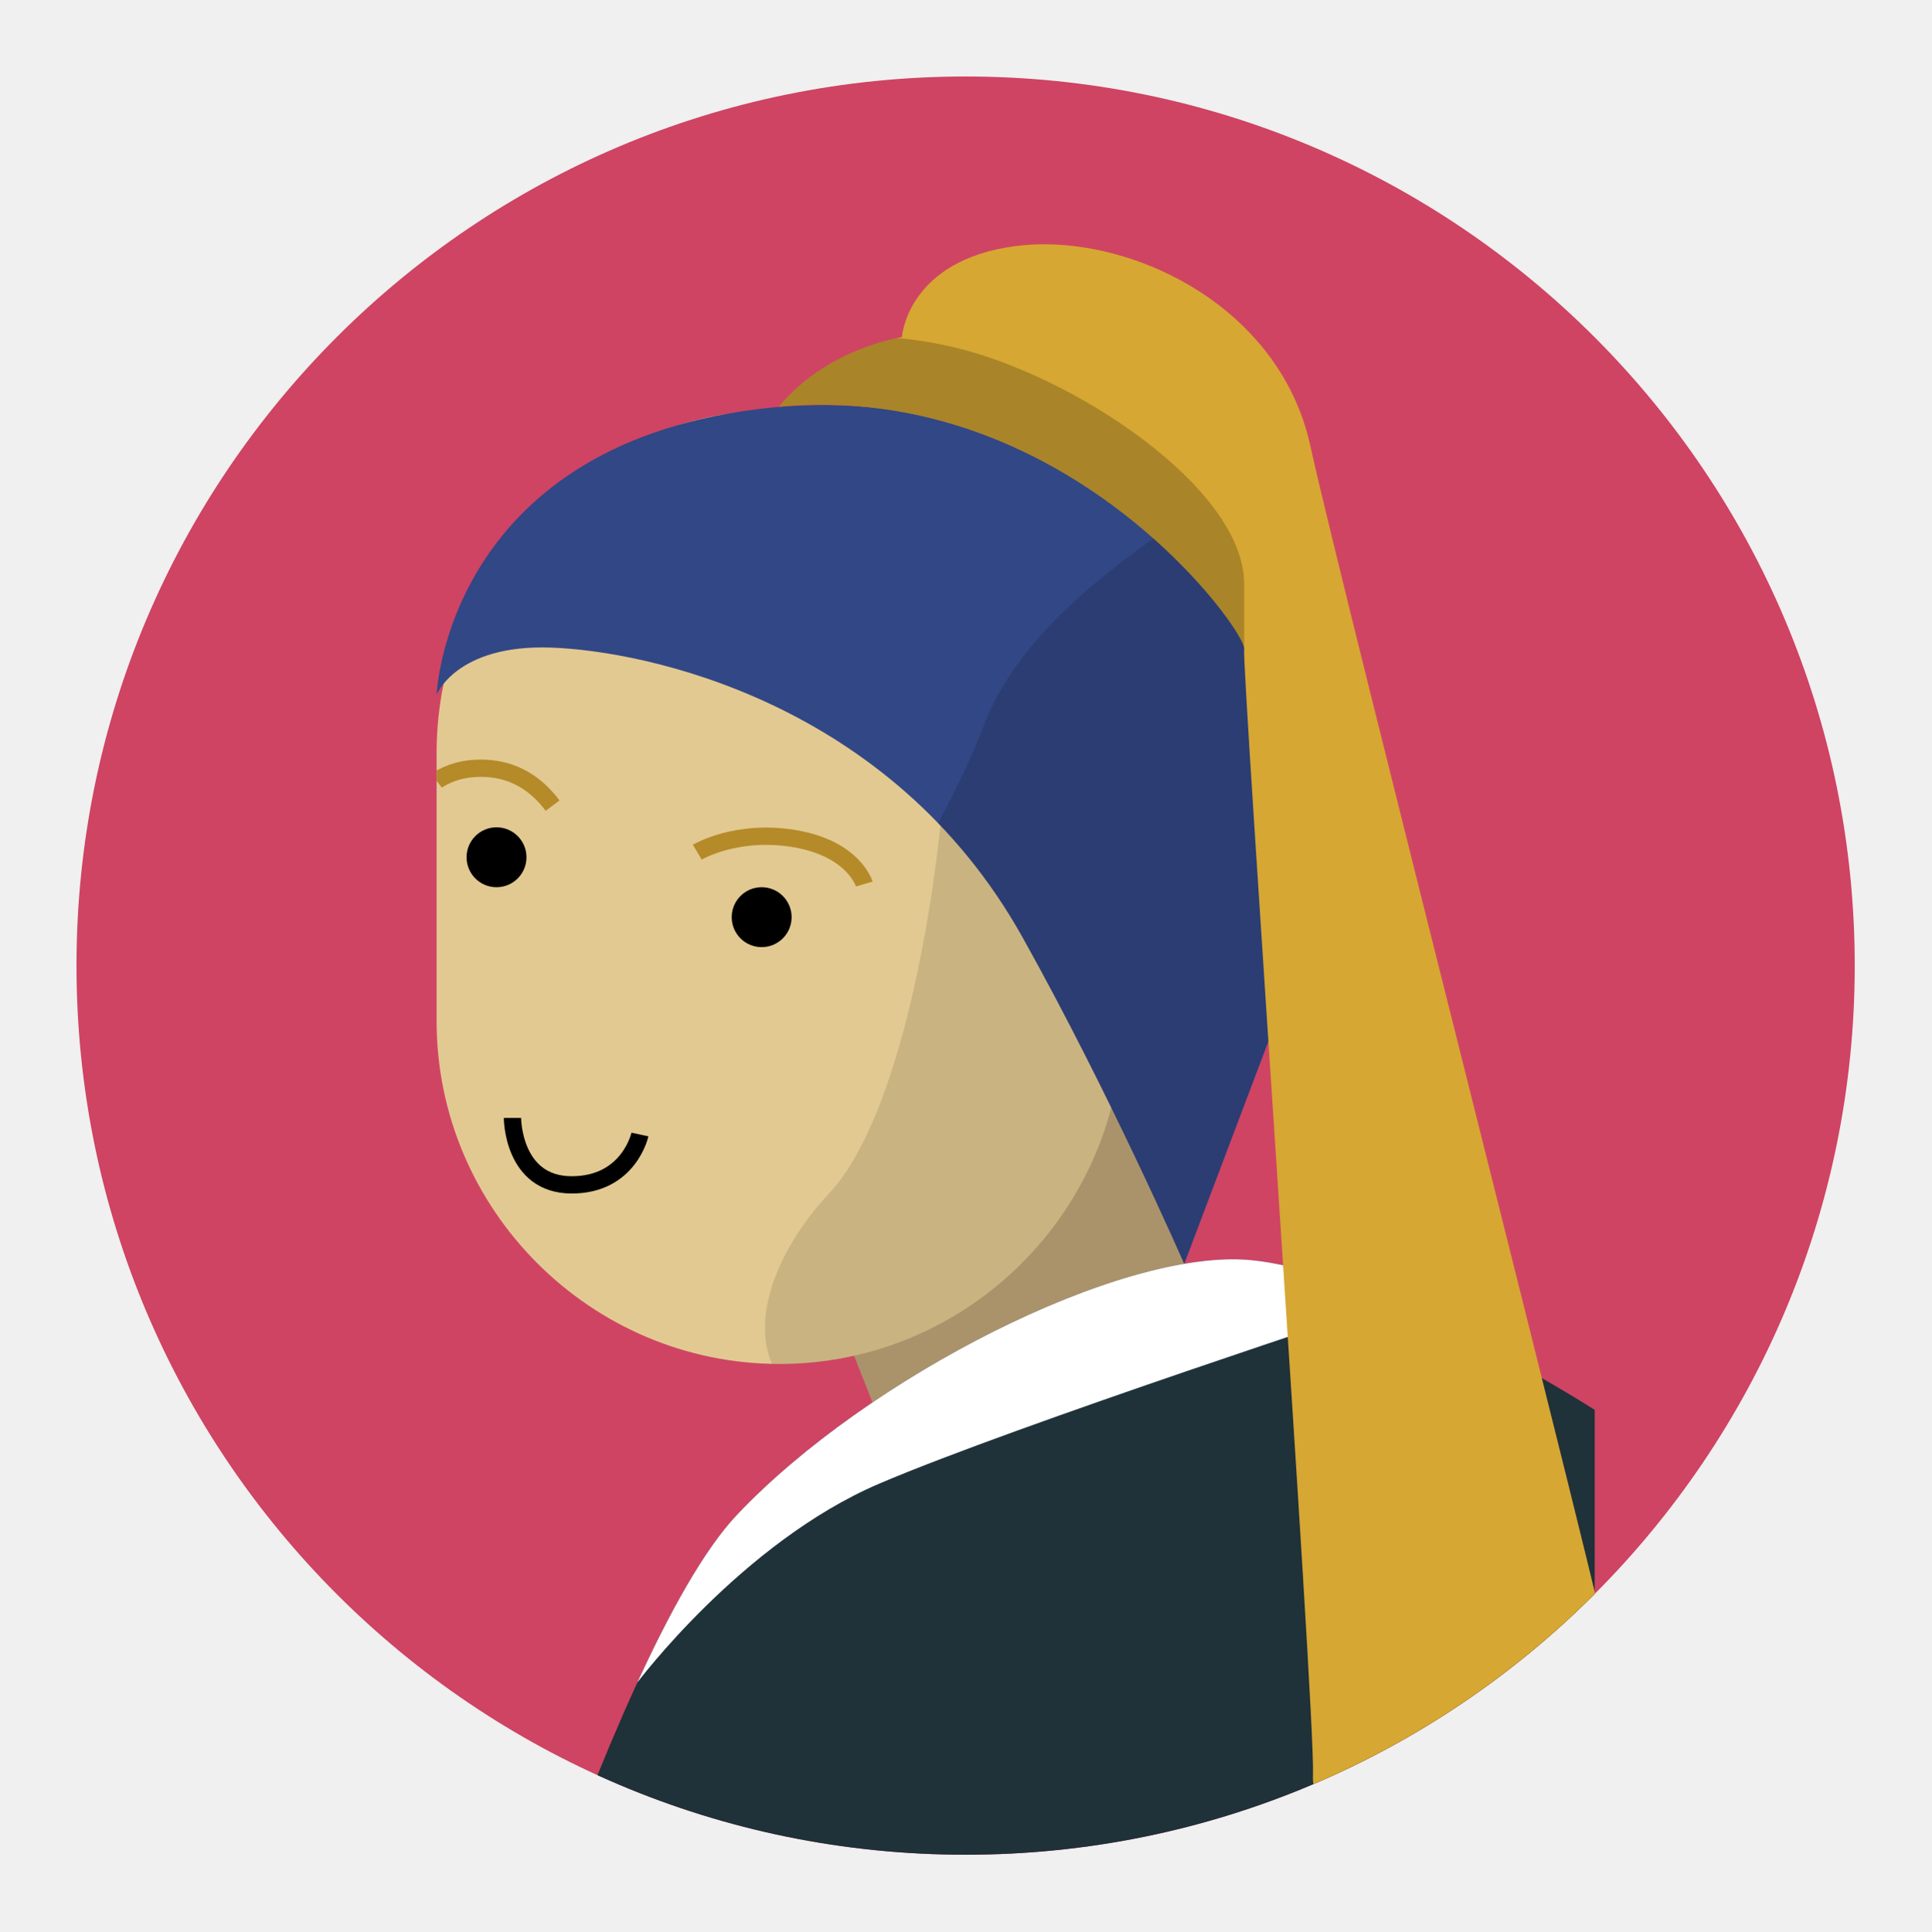
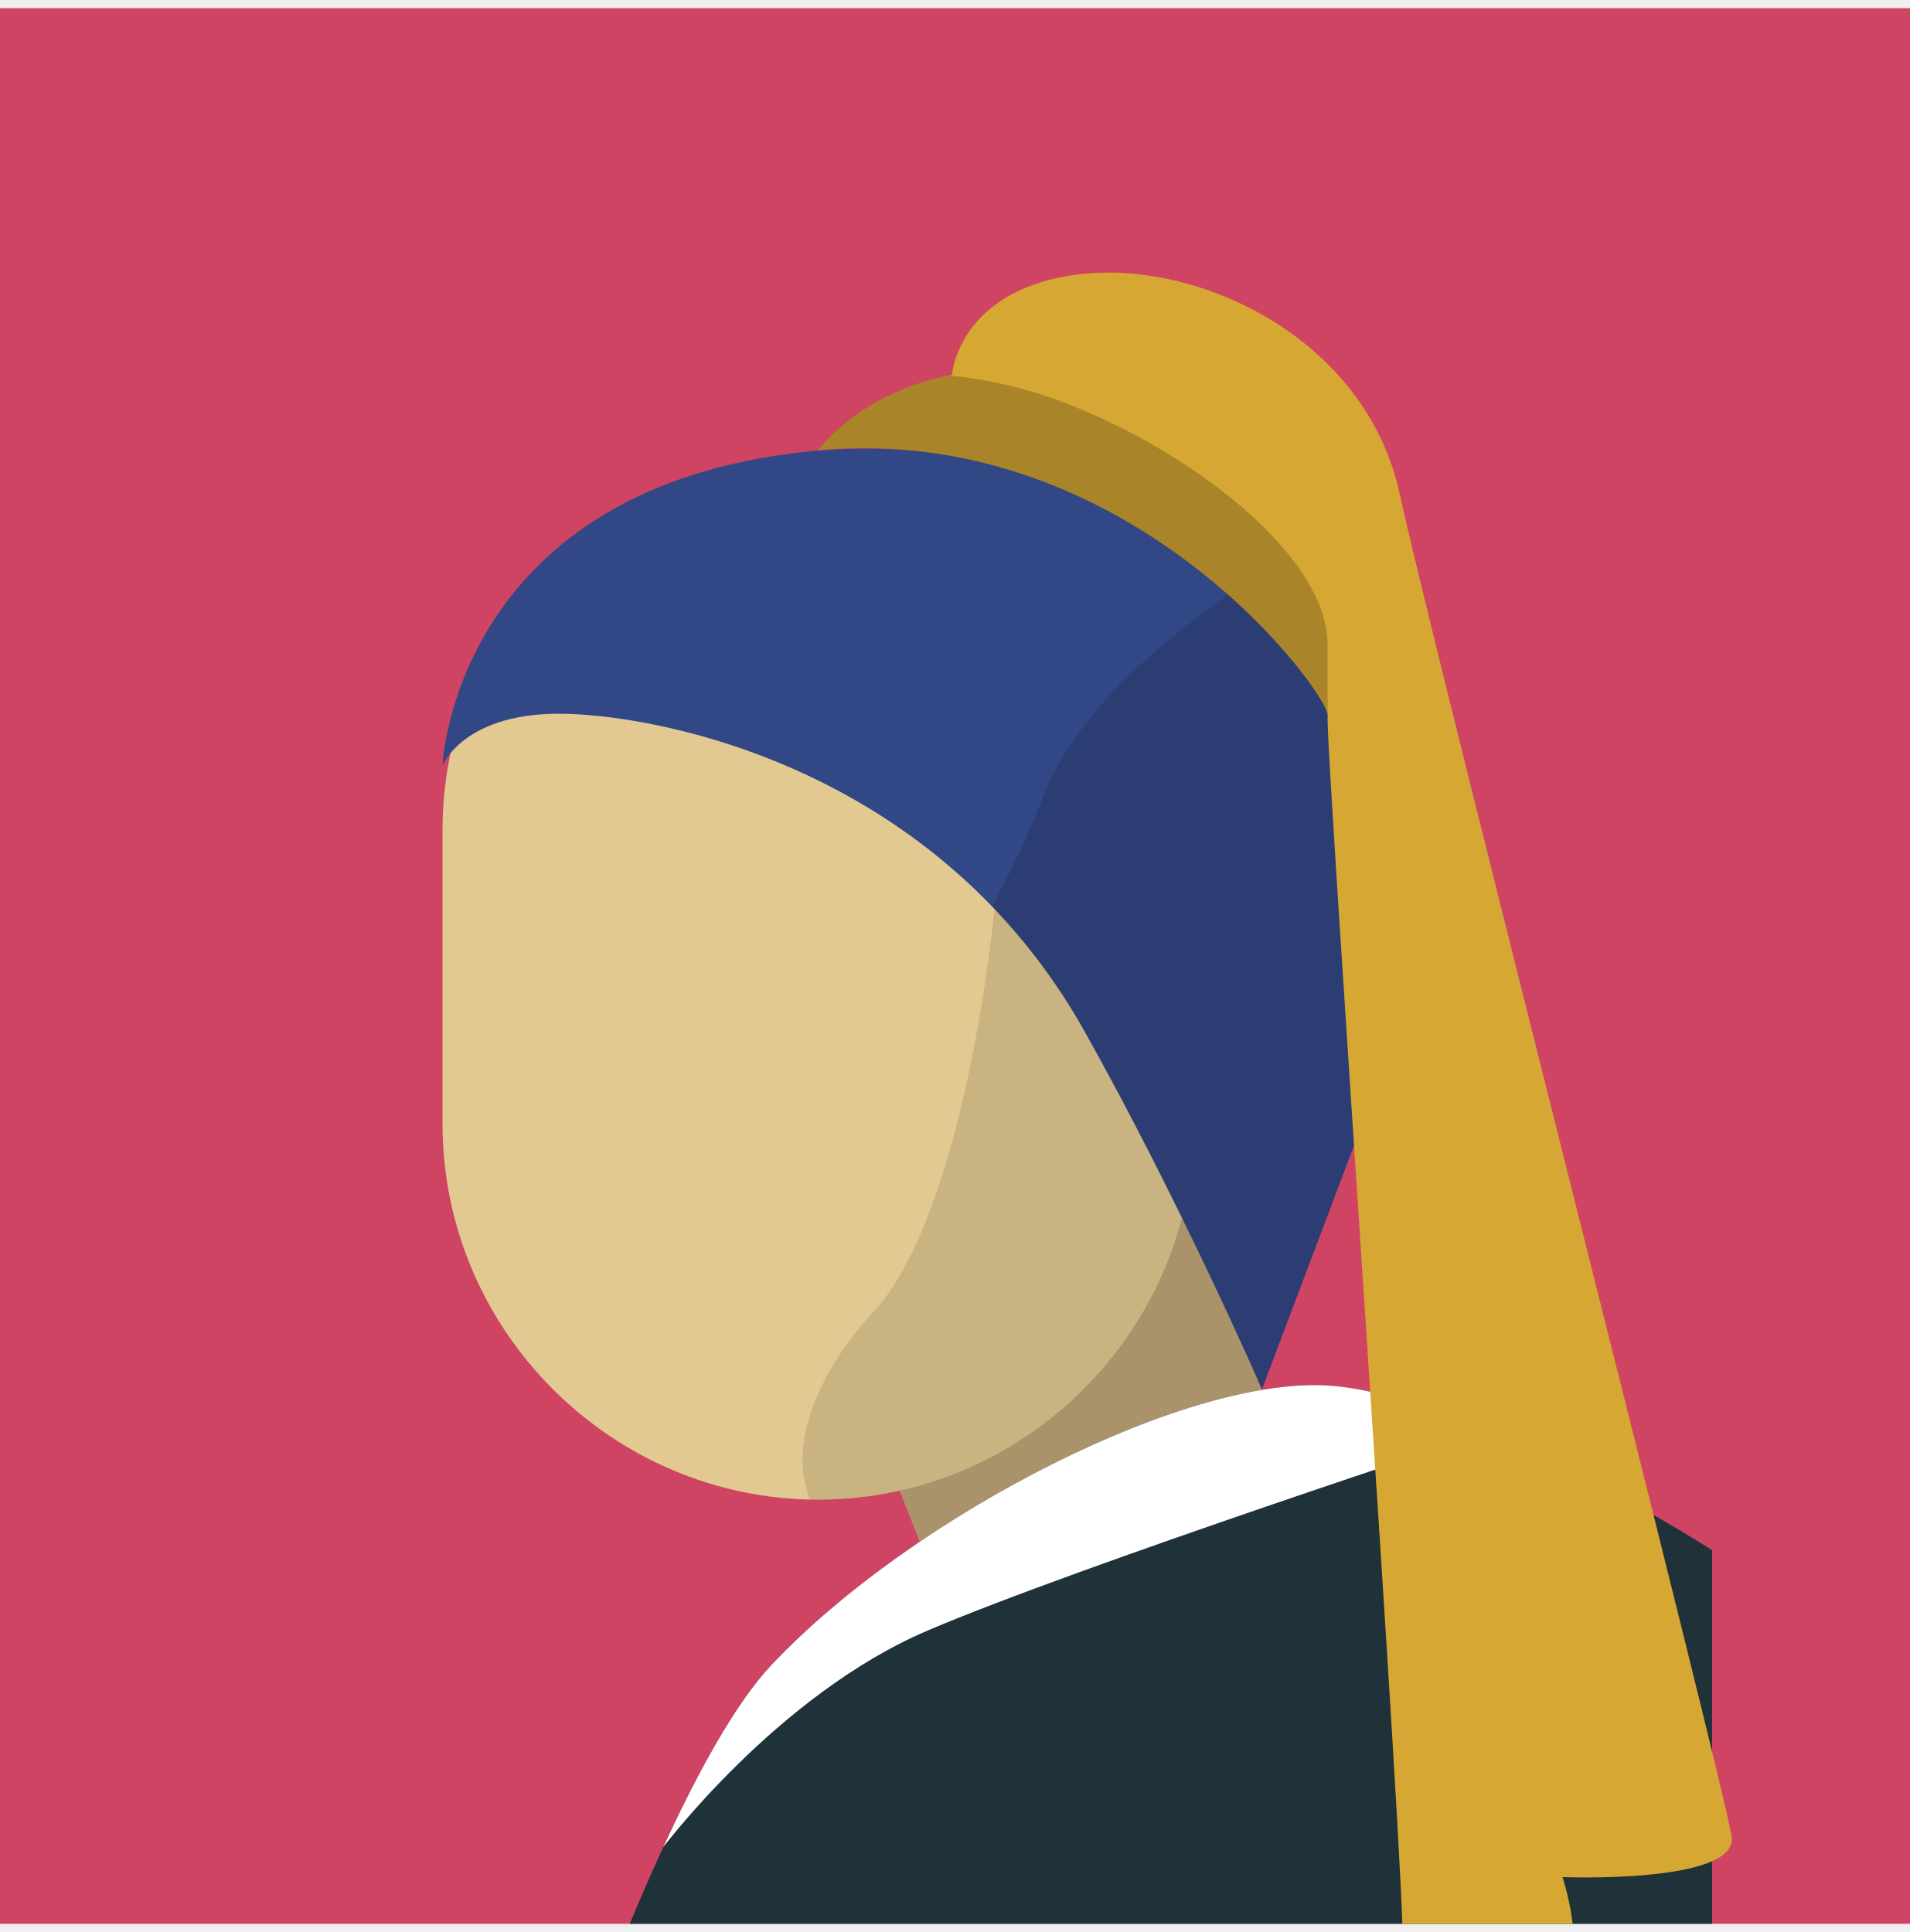
- <svg xmlns="http://www.w3.org/2000/svg" xmlns:xlink="http://www.w3.org/1999/xlink" version="1.1" id="Layer_1" x="0px" y="0px" viewBox="0 0 303 303" style="enable-background:new 0 0 303 303;" xml:space="preserve">
+ <svg xmlns="http://www.w3.org/2000/svg" xmlns:xlink="http://www.w3.org/1999/xlink" version="1.1" id="Layer_1" x="0px" y="0px" viewBox="0 0 302.5 306.1" style="enable-background:new 0 0 302.5 306.1;" xml:space="preserve">
  <style type="text/css">
- 	.st0{clip-path:url(#XMLID_55_);}
- 	.st1{clip-path:url(#XMLID_56_);fill:none;stroke:#0C242D;stroke-width:4;stroke-miterlimit:10;}
- 	.st2{opacity:0.57;clip-path:url(#XMLID_57_);fill:none;stroke:#E2C991;stroke-width:4;stroke-miterlimit:10;}
+ 	.st0{clip-path:url(#XMLID_75_);}
+ 	.st1{clip-path:url(#XMLID_76_);fill:none;stroke:#0C242D;stroke-width:4;stroke-miterlimit:10;}
+ 	.st2{opacity:0.57;clip-path:url(#XMLID_77_);fill:none;stroke:#E2C991;stroke-width:4;stroke-miterlimit:10;}
	.st3{fill:#E2C991;}
	.st4{fill:#D6BB85;}
- 	.st5{fill:none;stroke:#000000;stroke-width:3;stroke-miterlimit:10;}
- 	.st6{opacity:4.000000e-02;}
- 	.st7{fill:#132126;}
- 	.st8{opacity:9.000000e-02;}
- 	.st9{fill:none;stroke:#000000;stroke-width:2;stroke-miterlimit:10;}
- 	.st10{clip-path:url(#XMLID_58_);fill:none;stroke:#0C242D;stroke-width:4;stroke-miterlimit:10;}
- 	.st11{opacity:0.57;clip-path:url(#XMLID_59_);fill:none;stroke:#E2C991;stroke-width:4;stroke-miterlimit:10;}
- 	.st12{fill:#1F3139;}
- 	.st13{opacity:0.1;clip-path:url(#XMLID_60_);}
- 	.st14{opacity:0.1;clip-path:url(#XMLID_61_);}
- 	.st15{fill:none;stroke:#EFAF00;stroke-width:5;stroke-miterlimit:10;}
- 	.st16{fill:#6D5525;}
- 	.st17{fill:#111D21;}
- 	.st18{clip-path:url(#XMLID_62_);}
- 	.st19{opacity:0.1;clip-path:url(#XMLID_63_);}
- 	.st20{opacity:0.1;clip-path:url(#XMLID_64_);}
- 	.st21{fill:#AA936B;}
- 	.st22{opacity:0.11;clip-path:url(#XMLID_65_);}
- 	.st23{clip-path:url(#XMLID_66_);fill:#FFFFFF;}
- 	.st24{opacity:0.14;clip-path:url(#XMLID_67_);}
- 	.st25{fill:none;stroke:#000000;stroke-width:5;stroke-miterlimit:10;}
- 	.st26{opacity:0.21;clip-path:url(#XMLID_68_);}
- 	.st27{clip-path:url(#XMLID_69_);}
- 	.st28{opacity:0.11;clip-path:url(#XMLID_70_);}
- 	.st29{clip-path:url(#XMLID_70_);fill:none;stroke:#B58A28;stroke-width:3;stroke-miterlimit:10;}
- 	.st30{clip-path:url(#XMLID_71_);fill:#FFFFFF;}
- 	.st31{opacity:0.14;clip-path:url(#XMLID_72_);}
- 	.st32{opacity:0.21;clip-path:url(#XMLID_73_);}
- 	.st33{clip-path:url(#XMLID_69_);fill:none;stroke:#B58A28;stroke-width:3;stroke-miterlimit:10;}
- 	.st34{fill:#CEB382;}
- 	.st35{clip-path:url(#XMLID_74_);fill:#D94700;}
- 	.st36{fill:#4E9687;}
- 	.st37{fill:none;stroke:#4E9687;stroke-width:2;stroke-miterlimit:10;}
- 	.st38{clip-path:url(#XMLID_75_);}
- 	.st39{clip-path:url(#XMLID_76_);fill:#D94700;}
- 	.st40{opacity:4.000000e-02;clip-path:url(#XMLID_75_);}
- 	.st41{fill:#B55515;}
- 	.st42{opacity:0.2;clip-path:url(#XMLID_77_);}
- 	.st43{fill:#FFFFFF;}
- 	.st44{fill:none;stroke:#000000;stroke-width:6;stroke-miterlimit:10;}
- 	.st45{clip-path:url(#XMLID_78_);}
- 	.st46{opacity:0.2;clip-path:url(#XMLID_79_);}
- 	.st47{clip-path:url(#XMLID_80_);fill:#B55515;}
- 	.st48{fill:none;stroke:#B55515;stroke-width:3;stroke-miterlimit:10;}
- 	.st49{opacity:4.000000e-02;clip-path:url(#XMLID_78_);}
- 	.st50{opacity:0.12;clip-path:url(#XMLID_81_);}
- 	.st51{opacity:0.24;clip-path:url(#XMLID_81_);}
- 	.st52{opacity:0.11;clip-path:url(#XMLID_82_);}
- 	.st53{fill:none;stroke:#FF2400;stroke-width:6;stroke-miterlimit:10;}
- 	.st54{opacity:0.12;clip-path:url(#XMLID_83_);}
- 	.st55{fill:#B6D4E3;}
- 	.st56{clip-path:url(#XMLID_84_);}
- 	.st57{opacity:0.12;clip-path:url(#XMLID_85_);}
- 	.st58{opacity:0.24;clip-path:url(#XMLID_85_);}
- 	.st59{opacity:0.11;clip-path:url(#XMLID_86_);}
- 	.st60{opacity:0.12;clip-path:url(#XMLID_87_);}
- 	.st61{fill:#89CEE8;}
- 	.st62{opacity:4.000000e-02;clip-path:url(#XMLID_84_);}
- 	.st63{clip-path:url(#XMLID_88_);}
- 	.st64{opacity:0.1;clip-path:url(#XMLID_89_);}
- 	.st65{opacity:0.1;clip-path:url(#XMLID_90_);}
- 	.st66{fill:none;stroke:#EFAF00;stroke-width:4.534;stroke-miterlimit:10;}
- 	.st67{clip-path:url(#XMLID_91_);}
- 	.st68{opacity:0.11;clip-path:url(#XMLID_92_);}
- 	.st69{clip-path:url(#XMLID_92_);fill:none;stroke:#B58A28;stroke-width:2.712;stroke-miterlimit:10;}
- 	.st70{clip-path:url(#XMLID_93_);fill:#FFFFFF;}
- 	.st71{opacity:0.14;clip-path:url(#XMLID_94_);}
- 	.st72{fill:none;stroke:#000000;stroke-width:2.712;stroke-miterlimit:10;}
- 	.st73{opacity:0.21;clip-path:url(#XMLID_95_);}
- 	.st74{clip-path:url(#XMLID_91_);fill:none;stroke:#B58A28;stroke-width:2.712;stroke-miterlimit:10;}
- 	.st75{clip-path:url(#XMLID_96_);}
- 	.st76{clip-path:url(#XMLID_97_);fill:none;stroke:#0C242D;stroke-width:3.627;stroke-miterlimit:10;}
- 	.st77{opacity:0.57;clip-path:url(#XMLID_98_);fill:none;stroke:#E2C991;stroke-width:3.627;stroke-miterlimit:10;}
- 	.st78{fill:none;stroke:#000000;stroke-width:2.72;stroke-miterlimit:10;}
- 	.st79{fill:none;stroke:#000000;stroke-width:1.813;stroke-miterlimit:10;}
- 	.st80{clip-path:url(#XMLID_99_);}
- 	.st81{clip-path:url(#XMLID_100_);fill:#D94700;}
- 	.st82{fill:none;stroke:#4E9687;stroke-width:1.817;stroke-miterlimit:10;}
- 	.st83{opacity:4.000000e-02;clip-path:url(#XMLID_99_);}
- 	.st84{clip-path:url(#XMLID_101_);}
- 	.st85{opacity:0.2;clip-path:url(#XMLID_102_);}
- 	.st86{clip-path:url(#XMLID_103_);fill:#B55515;}
- 	.st87{fill:none;stroke:#000000;stroke-width:5.429;stroke-miterlimit:10;}
- 	.st88{fill:none;stroke:#B55515;stroke-width:2.715;stroke-miterlimit:10;}
- 	.st89{opacity:4.000000e-02;clip-path:url(#XMLID_101_);}
- 	.st90{clip-path:url(#XMLID_104_);}
- 	.st91{opacity:0.12;clip-path:url(#XMLID_105_);}
- 	.st92{opacity:0.24;clip-path:url(#XMLID_105_);}
- 	.st93{opacity:0.11;clip-path:url(#XMLID_106_);}
- 	.st94{fill:none;stroke:#000000;stroke-width:2.711;stroke-miterlimit:10;}
- 	.st95{fill:none;stroke:#FF2400;stroke-width:5.423;stroke-miterlimit:10;}
- 	.st96{opacity:0.12;clip-path:url(#XMLID_107_);}
- 	.st97{opacity:4.000000e-02;clip-path:url(#XMLID_104_);}
+ 	.st5{opacity:4.000000e-02;}
+ 	.st6{fill:#132126;}
+ 	.st7{opacity:9.000000e-02;}
+ 	.st8{clip-path:url(#XMLID_78_);}
+ 	.st9{clip-path:url(#XMLID_79_);fill:none;stroke:#0C242D;stroke-width:4;stroke-miterlimit:10;}
+ 	.st10{opacity:0.57;clip-path:url(#XMLID_80_);fill:none;stroke:#E2C991;stroke-width:4;stroke-miterlimit:10;}
+ 	.st11{fill:none;stroke:#000000;stroke-width:3;stroke-miterlimit:10;}
+ 	.st12{fill:none;stroke:#000000;stroke-width:2;stroke-miterlimit:10;}
+ 	.st13{clip-path:url(#XMLID_81_);fill:none;stroke:#0C242D;stroke-width:4;stroke-miterlimit:10;}
+ 	.st14{opacity:0.57;clip-path:url(#XMLID_82_);fill:none;stroke:#E2C991;stroke-width:4;stroke-miterlimit:10;}
+ 	.st15{fill:#1F3139;}
+ 	.st16{opacity:0.1;clip-path:url(#XMLID_83_);}
+ 	.st17{opacity:0.1;clip-path:url(#XMLID_84_);}
+ 	.st18{fill:none;stroke:#EFAF00;stroke-width:5;stroke-miterlimit:10;}
+ 	.st19{fill:#6D5525;}
+ 	.st20{fill:#111D21;}
+ 	.st21{clip-path:url(#XMLID_85_);}
+ 	.st22{opacity:0.1;clip-path:url(#XMLID_86_);}
+ 	.st23{opacity:0.1;clip-path:url(#XMLID_87_);}
+ 	.st24{fill:#AA936B;}
+ 	.st25{opacity:0.11;clip-path:url(#XMLID_88_);}
+ 	.st26{clip-path:url(#XMLID_89_);fill:#FFFFFF;}
+ 	.st27{opacity:0.14;clip-path:url(#XMLID_90_);}
+ 	.st28{fill:none;stroke:#000000;stroke-width:5;stroke-miterlimit:10;}
+ 	.st29{opacity:0.21;clip-path:url(#XMLID_91_);}
+ 	.st30{clip-path:url(#XMLID_92_);}
+ 	.st31{opacity:0.11;clip-path:url(#XMLID_93_);}
+ 	.st32{clip-path:url(#XMLID_93_);fill:none;stroke:#B58A28;stroke-width:3;stroke-miterlimit:10;}
+ 	.st33{clip-path:url(#XMLID_94_);fill:#FFFFFF;}
+ 	.st34{opacity:0.14;clip-path:url(#XMLID_95_);}
+ 	.st35{opacity:0.21;clip-path:url(#XMLID_96_);}
+ 	.st36{clip-path:url(#XMLID_92_);fill:none;stroke:#B58A28;stroke-width:3;stroke-miterlimit:10;}
+ 	.st37{fill:#CEB382;}
+ 	.st38{clip-path:url(#XMLID_97_);fill:#D94700;}
+ 	.st39{fill:#4E9687;}
+ 	.st40{fill:none;stroke:#4E9687;stroke-width:2;stroke-miterlimit:10;}
+ 	.st41{clip-path:url(#XMLID_98_);}
+ 	.st42{clip-path:url(#XMLID_99_);fill:#D94700;}
+ 	.st43{opacity:4.000000e-02;clip-path:url(#XMLID_98_);}
+ 	.st44{fill:#B55515;}
+ 	.st45{opacity:0.2;clip-path:url(#XMLID_100_);}
+ 	.st46{fill:#FFFFFF;}
+ 	.st47{fill:none;stroke:#000000;stroke-width:6;stroke-miterlimit:10;}
+ 	.st48{clip-path:url(#XMLID_101_);}
+ 	.st49{opacity:0.2;clip-path:url(#XMLID_102_);}
+ 	.st50{clip-path:url(#XMLID_103_);fill:#B55515;}
+ 	.st51{fill:none;stroke:#B55515;stroke-width:3;stroke-miterlimit:10;}
+ 	.st52{opacity:4.000000e-02;clip-path:url(#XMLID_101_);}
+ 	.st53{opacity:0.12;clip-path:url(#XMLID_104_);}
+ 	.st54{opacity:0.24;clip-path:url(#XMLID_104_);}
+ 	.st55{opacity:0.11;clip-path:url(#XMLID_105_);}
+ 	.st56{fill:none;stroke:#FF2400;stroke-width:6;stroke-miterlimit:10;}
+ 	.st57{opacity:0.12;clip-path:url(#XMLID_106_);}
+ 	.st58{fill:#B6D4E3;}
+ 	.st59{clip-path:url(#XMLID_107_);}
+ 	.st60{opacity:0.12;clip-path:url(#XMLID_108_);}
+ 	.st61{opacity:0.24;clip-path:url(#XMLID_108_);}
+ 	.st62{opacity:0.11;clip-path:url(#XMLID_109_);}
+ 	.st63{opacity:0.12;clip-path:url(#XMLID_110_);}
+ 	.st64{fill:#89CEE8;}
+ 	.st65{opacity:4.000000e-02;clip-path:url(#XMLID_107_);}
+ 	.st66{clip-path:url(#XMLID_111_);}
+ 	.st67{clip-path:url(#XMLID_112_);fill:none;stroke:#0C242D;stroke-width:4;stroke-miterlimit:10;}
+ 	.st68{opacity:0.57;clip-path:url(#XMLID_113_);fill:none;stroke:#E2C991;stroke-width:4;stroke-miterlimit:10;}
+ 	.st69{clip-path:url(#XMLID_114_);}
+ 	.st70{opacity:0.1;clip-path:url(#XMLID_115_);}
+ 	.st71{opacity:0.1;clip-path:url(#XMLID_116_);}
+ 	.st72{clip-path:url(#XMLID_117_);}
+ 	.st73{opacity:0.11;clip-path:url(#XMLID_118_);}
+ 	.st74{clip-path:url(#XMLID_119_);fill:#FFFFFF;}
+ 	.st75{opacity:0.14;clip-path:url(#XMLID_120_);}
+ 	.st76{opacity:0.21;clip-path:url(#XMLID_121_);}
+ 	.st77{clip-path:url(#XMLID_122_);}
+ 	.st78{clip-path:url(#XMLID_123_);fill:#D94700;}
+ 	.st79{opacity:4.000000e-02;clip-path:url(#XMLID_122_);}
+ 	.st80{clip-path:url(#XMLID_124_);}
+ 	.st81{clip-path:url(#XMLID_125_);fill:#D94700;}
+ 	.st82{opacity:4.000000e-02;clip-path:url(#XMLID_124_);}
+ 	.st83{clip-path:url(#XMLID_126_);}
+ 	.st84{opacity:0.2;clip-path:url(#XMLID_127_);}
+ 	.st85{clip-path:url(#XMLID_128_);fill:#B55515;}
+ 	.st86{fill:none;stroke:#E2C991;stroke-width:3;stroke-miterlimit:10;}
+ 	.st87{opacity:4.000000e-02;clip-path:url(#XMLID_126_);}
+ 	.st88{clip-path:url(#XMLID_129_);}
+ 	.st89{opacity:0.2;clip-path:url(#XMLID_130_);}
+ 	.st90{clip-path:url(#XMLID_131_);fill:#B55515;}
+ 	.st91{opacity:4.000000e-02;clip-path:url(#XMLID_129_);}
+ 	.st92{clip-path:url(#XMLID_132_);}
+ 	.st93{opacity:0.12;clip-path:url(#XMLID_133_);}
+ 	.st94{opacity:0.24;clip-path:url(#XMLID_133_);}
+ 	.st95{opacity:0.11;clip-path:url(#XMLID_134_);}
+ 	.st96{opacity:0.12;clip-path:url(#XMLID_135_);}
+ 	.st97{opacity:4.000000e-02;clip-path:url(#XMLID_132_);}
+ 	.st98{clip-path:url(#XMLID_136_);}
+ 	.st99{opacity:0.12;clip-path:url(#XMLID_137_);}
+ 	.st100{opacity:0.24;clip-path:url(#XMLID_137_);}
+ 	.st101{opacity:0.11;clip-path:url(#XMLID_138_);}
+ 	.st102{opacity:0.12;clip-path:url(#XMLID_139_);}
+ 	.st103{opacity:4.000000e-02;clip-path:url(#XMLID_136_);}
+ 	.st104{clip-path:url(#XMLID_140_);}
+ 	.st105{opacity:0.1;clip-path:url(#XMLID_141_);}
+ 	.st106{opacity:0.1;clip-path:url(#XMLID_142_);}
+ 	.st107{clip-path:url(#XMLID_143_);}
+ 	.st108{opacity:0.11;clip-path:url(#XMLID_144_);}
+ 	.st109{clip-path:url(#XMLID_145_);fill:#FFFFFF;}
+ 	.st110{opacity:0.14;clip-path:url(#XMLID_146_);}
+ 	.st111{opacity:0.21;clip-path:url(#XMLID_147_);}
</style>
  <g>
    <defs>
-       <circle id="XMLID_34_" cx="151.5" cy="151.5" r="139.5" />
+       <rect id="XMLID_58_" y="1.3" width="303.5" height="303.5" />
    </defs>
-     <use xlink:href="#XMLID_34_" style="overflow:visible;fill:#CF4463;" />
-     <clipPath id="XMLID_55_">
-       <use xlink:href="#XMLID_34_" style="overflow:visible;" />
+     <use xlink:href="#XMLID_58_" style="overflow:visible;fill:#CF4463;" />
+     <clipPath id="XMLID_75_">
+       <use xlink:href="#XMLID_58_" style="overflow:visible;" />
    </clipPath>
    <g class="st0">
-       <rect x="132.3" y="171" transform="matrix(0.93 -0.3676 0.3676 0.93 -63.605 72.7058)" class="st21" width="53.5" height="64.6" />
+       <rect x="140.6" y="190" transform="matrix(0.93 -0.3676 0.3676 0.93 -71.0599 78.3924)" class="st24" width="59.2" height="71.4" />
      <g>
        <defs>
-           <path id="XMLID_41_" d="M122.3,214L122.3,214c-29.6,0-53.8-24.2-53.8-53.8v-42.1c0-29.6,24.2-53.8,53.8-53.8h0      c29.6,0,53.8,24.2,53.8,53.8v42.1C176.1,189.8,151.9,214,122.3,214z" />
+           <path id="XMLID_70_" d="M129.6,237.6L129.6,237.6c-32.7,0-59.5-26.8-59.5-59.5v-46.6c0-32.7,26.8-59.5,59.5-59.5h0      c32.7,0,59.5,26.8,59.5,59.5v46.6C189.1,210.8,162.3,237.6,129.6,237.6z" />
        </defs>
-         <use xlink:href="#XMLID_41_" style="overflow:visible;fill:#E2C991;" />
-         <clipPath id="XMLID_56_">
-           <use xlink:href="#XMLID_41_" style="overflow:visible;" />
+         <use xlink:href="#XMLID_70_" style="overflow:visible;fill:#E2C991;" />
+         <clipPath id="XMLID_76_">
+           <use xlink:href="#XMLID_70_" style="overflow:visible;" />
        </clipPath>
-         <path style="opacity:0.11;clip-path:url(#XMLID_56_);" d="M104.6,39c0,0,44.9,23.3,44.7,60.3s-7.7,75.6-19.1,87.8     c-11.4,12.2-14.3,27.3-3.2,32.8c11.1,5.5,60.7-37,60.7-86.7C187.8,67.1,104.6,39,104.6,39z" />
-         <path style="clip-path:url(#XMLID_56_);fill:none;stroke:#B58A28;stroke-width:2.712;stroke-miterlimit:10;" d="M86.7,126.4     c-4.2-5.6-9.3-6.1-12.7-5.8c-3.4,0.3-5.5,1.9-5.5,1.9" />
+         <path style="opacity:0.11;clip-path:url(#XMLID_76_);" d="M110.1,44c0,0,49.7,25.8,49.4,66.7s-8.5,83.6-21.1,97.1     s-15.8,30.2-3.6,36.3c12.2,6.1,67.1-40.9,67.2-95.9C202,75,110.1,44,110.1,44z" />
      </g>
      <g>
        <defs>
-           <path id="XMLID_40_" d="M68.5,352.6c0,0,26.7-93.3,47.1-114.9s60.3-41.9,80.6-40s54,23.5,54,23.5v131.4H68.5z" />
+           <path id="XMLID_61_" d="M70.1,390.9c0,0,29.6-103.2,52.1-127.1c22.5-23.9,66.7-46.4,89.2-44.2c22.5,2.1,59.8,26,59.8,26v145.4      H70.1z" />
        </defs>
-         <use xlink:href="#XMLID_40_" style="overflow:visible;fill:#1F3139;" />
-         <clipPath id="XMLID_57_">
-           <use xlink:href="#XMLID_40_" style="overflow:visible;" />
+         <use xlink:href="#XMLID_61_" style="overflow:visible;fill:#1F3139;" />
+         <clipPath id="XMLID_77_">
+           <use xlink:href="#XMLID_61_" style="overflow:visible;" />
        </clipPath>
-         <path style="clip-path:url(#XMLID_57_);fill:#FFFFFF;" d="M99.9,264.1c0,0,16.5-22.1,38-31.3s80.9-28.6,80.9-28.6l-26.3-20.8     l-43.1,17.4l-49.5,32V264.1z" />
+         <path style="clip-path:url(#XMLID_77_);fill:#FFFFFF;" d="M104.8,293c0,0,18.2-24.4,42-34.6c23.8-10.2,89.5-31.7,89.5-31.7     l-29.1-23L159.6,223l-54.7,35.4V293z" />
      </g>
      <g>
        <defs>
-           <path id="XMLID_36_" d="M68.5,109c0,0,3.1-7.9,17.9-7.4c14.8,0.5,53.3,8.4,74,45.4c13.7,24.5,25.4,51.3,25.4,51.3l29.5-78      c0,0-34.7-63.8-96.5-56.1C70,70.3,68.5,109,68.5,109z" />
+           <path id="XMLID_60_" d="M70.1,121.3c0,0,3.4-8.7,19.8-8.2s58.9,9.3,81.9,50.3c15.2,27.1,28.1,56.7,28.1,56.7l32.6-86.3      c0,0-38.4-70.6-106.8-62C71.8,78.6,70.1,121.3,70.1,121.3z" />
        </defs>
-         <use xlink:href="#XMLID_36_" style="overflow:visible;fill:#324785;" />
-         <clipPath id="XMLID_58_">
-           <use xlink:href="#XMLID_36_" style="overflow:visible;" />
+         <use xlink:href="#XMLID_60_" style="overflow:visible;fill:#324785;" />
+         <clipPath id="XMLID_78_">
+           <use xlink:href="#XMLID_60_" style="overflow:visible;" />
        </clipPath>
-         <path style="opacity:0.14;clip-path:url(#XMLID_58_);" d="M192.6,75.8c-9,7.9-31.2,19.2-38.4,38.4c-7.2,19.1-23.1,36.8-12.4,46.9     s41.8,60.7,41.8,60.7l50-98.7L192.6,75.8z" />
+         <path style="opacity:0.14;clip-path:url(#XMLID_78_);" d="M207.4,84.6c-10,8.8-34.5,21.3-42.5,42.5s-25.6,40.7-13.7,51.8     s46.3,67.2,46.3,67.2l55.3-109.2L207.4,84.6z" />
      </g>
-       <circle cx="77.9" cy="134.5" r="4.7" />
-       <circle cx="119.5" cy="143.9" r="4.7" />
-       <path class="st72" d="M80.4,175.4c0,0,0,10.5,9.3,10.5c9,0,10.7-7.9,10.7-7.9" />
      <g>
        <defs>
-           <path id="XMLID_35_" d="M141.5,52.9c0,0,0.8-12.1,17.9-14.3s41.3,8.9,46.2,31.4c4.9,22.4,46.6,185.6,47.5,192.3      c0.9,6.7-24.2,5.8-24.2,5.8s4.9,14.8-2.7,15.2s-20.6,4.5-20.2-4.9c0.4-9.4-11.2-173.9-10.8-176.6s-27.7-42.1-73-38      C129.8,54.6,141.5,52.9,141.5,52.9z" />
+           <path id="XMLID_59_" d="M150.8,59.4c0,0,0.9-13.4,19.8-15.9s45.7,9.9,51.1,34.7s51.6,205.3,52.6,212.8s-26.8,6.4-26.8,6.4      s5.5,16.4-3,16.9c-8.4,0.5-22.8,5-22.3-5.5c0.5-10.4-12.4-192.4-11.9-195.4c0.5-3-30.7-46.5-80.7-42.1      C137.9,61.2,150.8,59.4,150.8,59.4z" />
        </defs>
-         <use xlink:href="#XMLID_35_" style="overflow:visible;fill:#D6A732;" />
-         <clipPath id="XMLID_59_">
-           <use xlink:href="#XMLID_35_" style="overflow:visible;" />
+         <use xlink:href="#XMLID_59_" style="overflow:visible;fill:#D6A732;" />
+         <clipPath id="XMLID_79_">
+           <use xlink:href="#XMLID_59_" style="overflow:visible;" />
        </clipPath>
-         <path style="opacity:0.21;clip-path:url(#XMLID_59_);" d="M109.9,65c7.6-10,20.5-14.9,39.4-10.6s45.9,22.1,45.9,37.2     s0,31.8,0,31.8l-77-57.9L109.9,65z" />
+         <path style="opacity:0.21;clip-path:url(#XMLID_79_);" d="M115.9,72.7c8.4-11.1,22.7-16.5,43.6-11.7s50.8,24.5,50.8,41.2     s0,35.2,0,35.2l-85.2-64L115.9,72.7z" />
      </g>
    </g>
-     <path style="clip-path:url(#XMLID_55_);fill:none;stroke:#B58A28;stroke-width:2.712;stroke-miterlimit:10;" d="M109.4,133.7   c0,0,6.2-3.7,15.4-2.1s10.8,7.1,10.8,7.1" />
  </g>
</svg>
